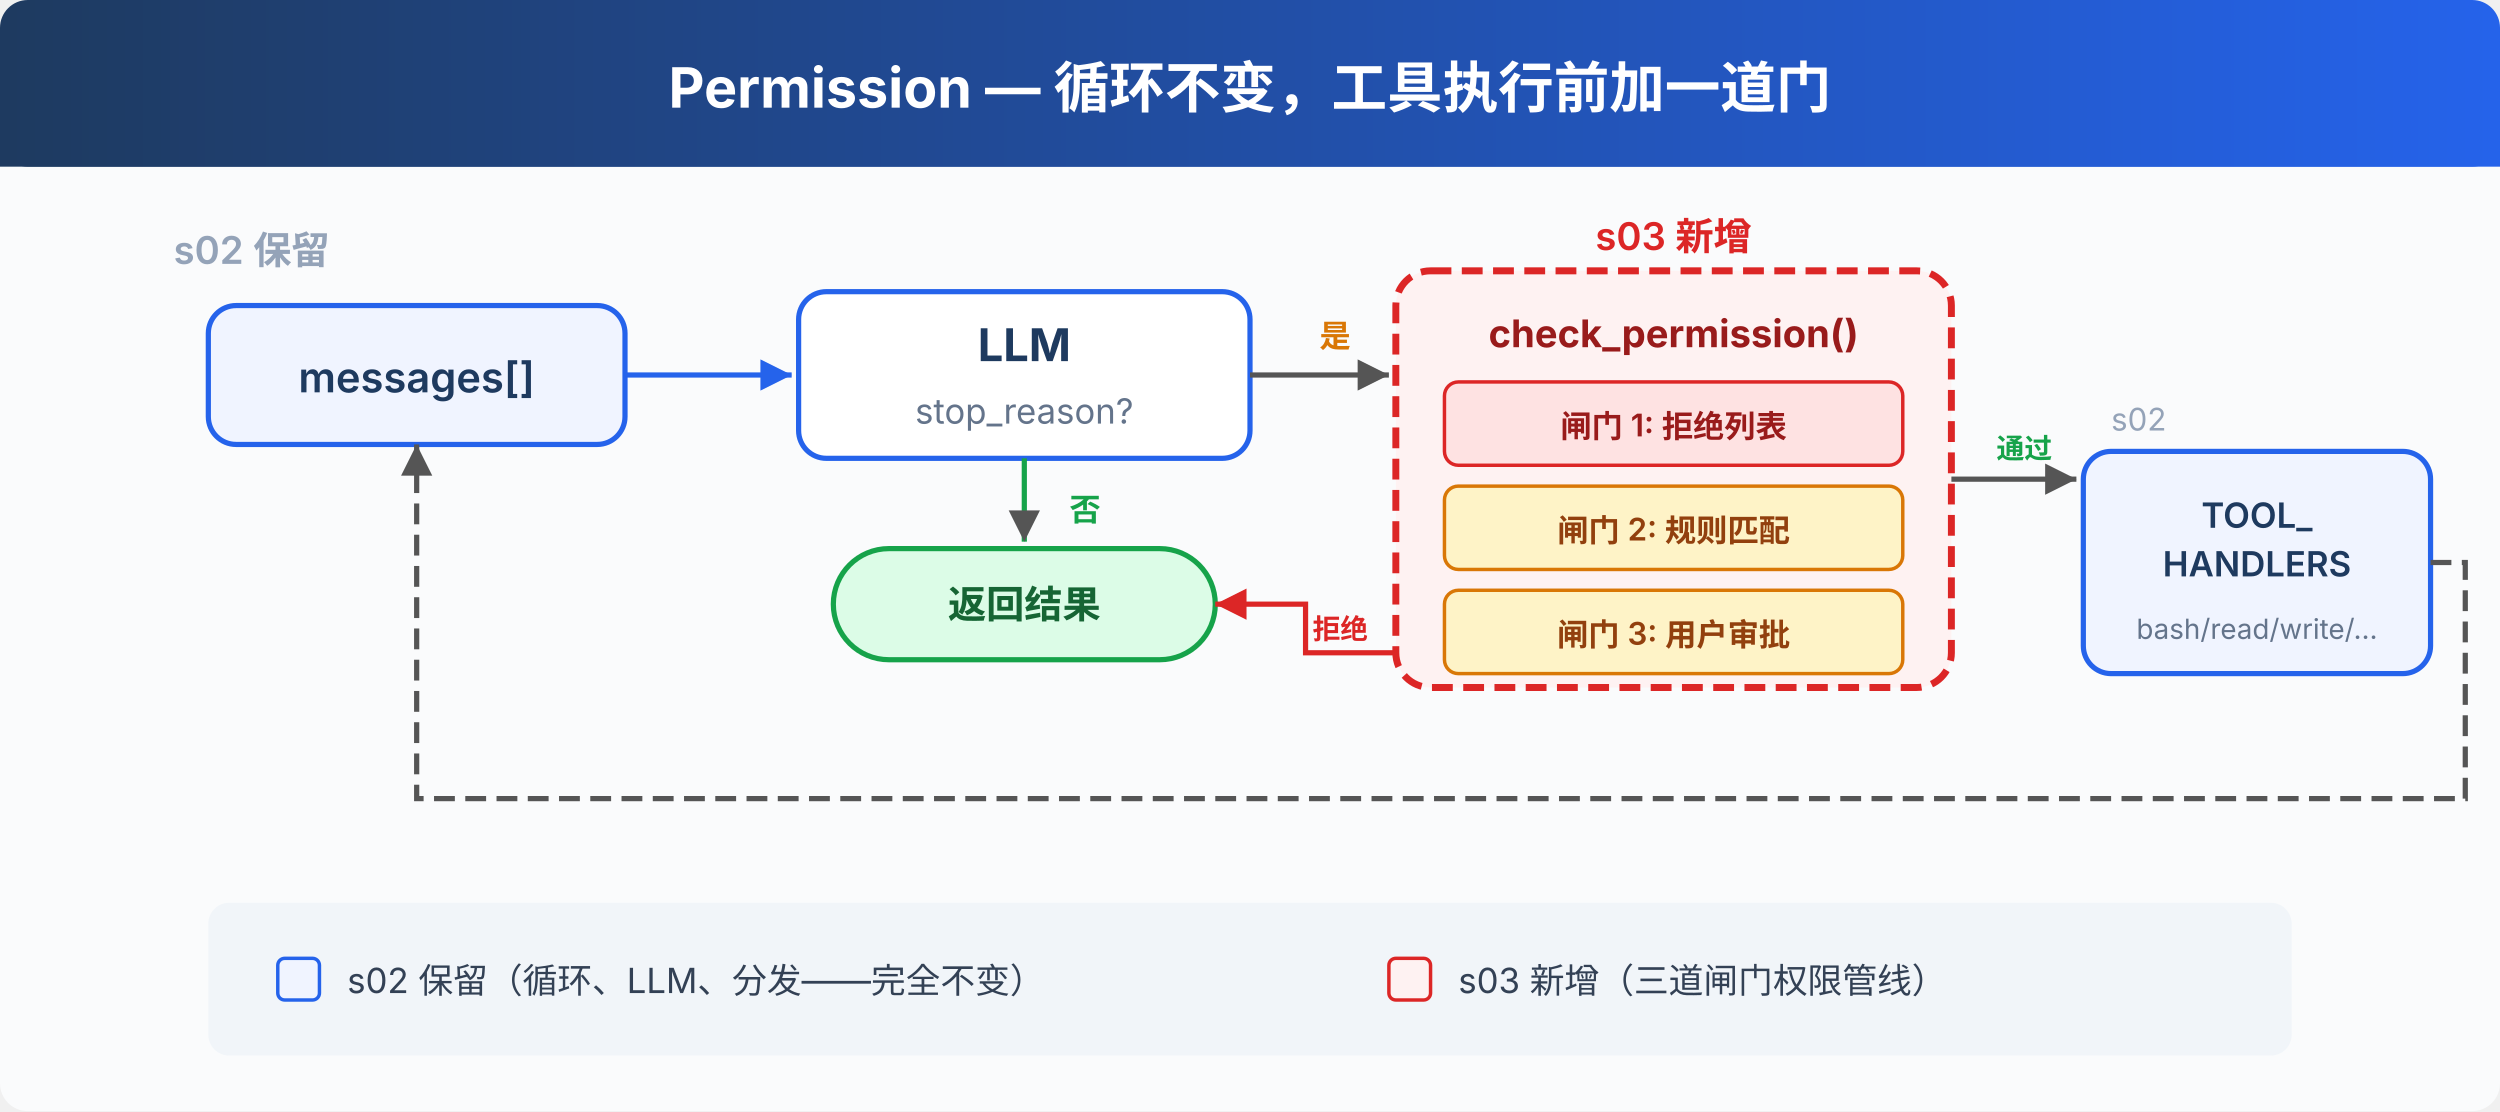
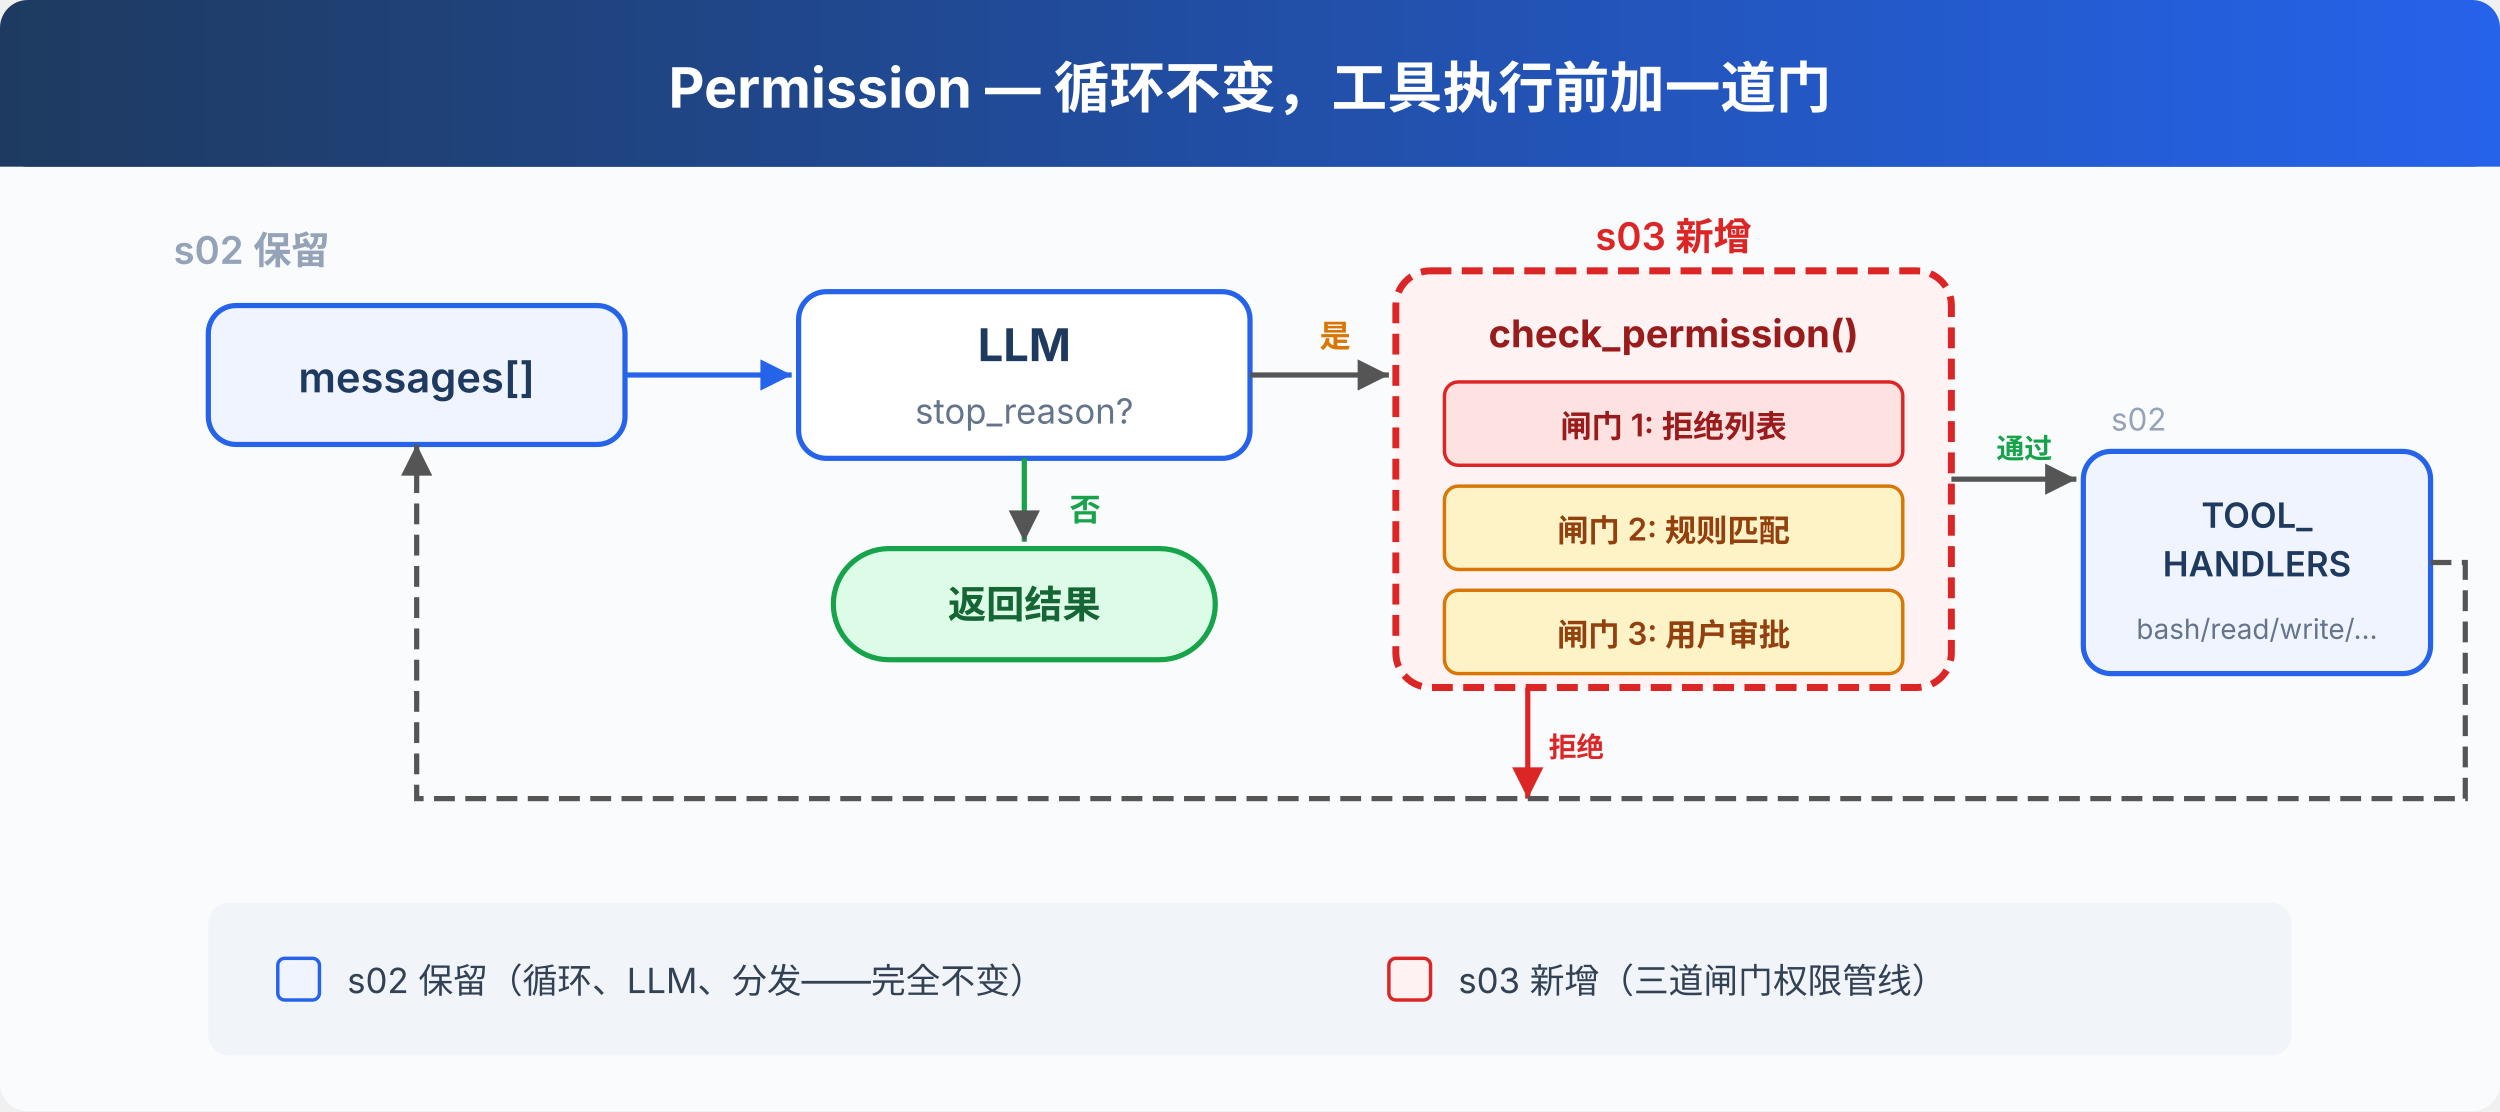
<svg xmlns="http://www.w3.org/2000/svg" viewBox="0 0 720 320" font-family="system-ui, -apple-system, sans-serif">
  <defs>
    <marker id="arrow" viewBox="0 0 10 10" refX="10" refY="5" markerWidth="6" markerHeight="6" orient="auto-start-reverse">
      <path d="M 0 0 L 10 5 L 0 10 z" fill="#555" />
    </marker>
    <marker id="arrow-blue" viewBox="0 0 10 10" refX="10" refY="5" markerWidth="6" markerHeight="6" orient="auto-start-reverse">
      <path d="M 0 0 L 10 5 L 0 10 z" fill="#2563eb" />
    </marker>
    <marker id="arrow-red" viewBox="0 0 10 10" refX="10" refY="5" markerWidth="6" markerHeight="6" orient="auto-start-reverse">
      <path d="M 0 0 L 10 5 L 0 10 z" fill="#dc2626" />
    </marker>
    <linearGradient id="header" x1="0" y1="0" x2="1" y2="0">
      <stop offset="0%" stop-color="#1e3a5f" />
      <stop offset="100%" stop-color="#2563eb" />
    </linearGradient>
  </defs>
  <rect width="720" height="320" fill="#fafbfc" rx="8" />
  <rect x="0" y="0" width="720" height="48" fill="url(#header)" rx="8" />
  <rect x="0" y="40" width="720" height="8" fill="url(#header)" />
  <text x="360" y="31" fill="#fff" font-size="16" font-weight="700" text-anchor="middle">Permission — 循环不变，工具执行前加一道门</text>
  <text x="50" y="76" fill="#94a3b8" font-size="11" font-weight="600">s02 保留</text>
  <rect x="60" y="88" width="120" height="40" rx="8" fill="#f0f4ff" stroke="#2563eb" stroke-width="1.5" />
  <text x="120" y="113" fill="#1e3a5f" font-size="12" font-weight="600" text-anchor="middle">messages[]</text>
  <line x1="180" y1="108" x2="228" y2="108" stroke="#2563eb" stroke-width="1.5" marker-end="url(#arrow-blue)" />
  <rect x="230" y="84" width="130" height="48" rx="8" fill="#fff" stroke="#2563eb" stroke-width="1.5" />
  <text x="295" y="104" fill="#1e3a5f" font-size="13" font-weight="700" text-anchor="middle">LLM</text>
  <text x="295" y="122" fill="#64748b" font-size="10" text-anchor="middle">stop_reason?</text>
  <line x1="295" y1="132" x2="295" y2="156" stroke="#16a34a" stroke-width="1.5" marker-end="url(#arrow)" />
  <text x="308" y="150" fill="#16a34a" font-size="9" font-weight="600">否</text>
  <rect x="240" y="158" width="110" height="32" rx="16" fill="#dcfce7" stroke="#16a34a" stroke-width="1.5" />
  <text x="295" y="178" fill="#166534" font-size="11" font-weight="600" text-anchor="middle">返回结果</text>
  <line x1="360" y1="108" x2="400" y2="108" stroke="#555" stroke-width="1.5" marker-end="url(#arrow)" />
  <text x="380" y="100" fill="#d97706" font-size="9" font-weight="600">是</text>
  <text x="482" y="72" fill="#dc2626" font-size="11" font-weight="600" text-anchor="middle">s03 新增</text>
  <rect x="402" y="78" width="160" height="120" rx="10" fill="#fef2f2" stroke="#dc2626" stroke-width="2" stroke-dasharray="6,3" />
  <text x="482" y="100" fill="#991b1b" font-size="11" font-weight="700" text-anchor="middle">check_permission()</text>
  <rect x="416" y="110" width="132" height="24" rx="4" fill="#fee2e2" stroke="#dc2626" stroke-width="1" />
  <text x="482" y="126" fill="#991b1b" font-size="9" font-weight="600" text-anchor="middle">闸门 1: 拒绝列表</text>
  <rect x="416" y="140" width="132" height="24" rx="4" fill="#fef3c7" stroke="#d97706" stroke-width="1" />
  <text x="482" y="156" fill="#92400e" font-size="9" font-weight="600" text-anchor="middle">闸门 2: 规则匹配</text>
  <rect x="416" y="170" width="132" height="24" rx="4" fill="#fef3c7" stroke="#d97706" stroke-width="1" />
  <text x="482" y="186" fill="#92400e" font-size="9" font-weight="600" text-anchor="middle">闸门 3: 用户审批</text>
-   <path d="M 402 188 L 376 188 L 376 174 L 350 174" fill="none" stroke="#dc2626" stroke-width="1.5" marker-end="url(#arrow-red)" />
-   <text x="378" y="184" fill="#dc2626" font-size="8" font-weight="600">拒绝</text>
+   <path d="M 440 198 L 440 230" fill="none" stroke="#dc2626" stroke-width="1.5" marker-end="url(#arrow-red)" />
+   <text x="446" y="218" fill="#dc2626" font-size="8" font-weight="600">拒绝</text>
  <line x1="562" y1="138" x2="598" y2="138" stroke="#555" stroke-width="1.5" marker-end="url(#arrow)" />
  <text x="575" y="132" fill="#16a34a" font-size="8" font-weight="600">通过</text>
  <text x="608" y="124" fill="#94a3b8" font-size="9">s02</text>
  <rect x="600" y="130" width="100" height="64" rx="8" fill="#f0f4ff" stroke="#2563eb" stroke-width="1.5" />
  <text x="650" y="152" fill="#1e3a5f" font-size="10" font-weight="600" text-anchor="middle">TOOL_</text>
  <text x="650" y="166" fill="#1e3a5f" font-size="10" font-weight="600" text-anchor="middle">HANDLERS</text>
  <text x="650" y="184" fill="#64748b" font-size="8" text-anchor="middle">bash/read/write/...</text>
  <path d="M 700 162 L 710 162 L 710 230 L 120 230 L 120 128" fill="none" stroke="#555" stroke-width="1.5" marker-end="url(#arrow)" stroke-dasharray="6,3" />
  <rect x="60" y="260" width="600" height="44" rx="6" fill="#f1f5f9" />
  <rect x="80" y="276" width="12" height="12" rx="2" fill="#f0f4ff" stroke="#2563eb" stroke-width="1" />
  <text x="100" y="286" fill="#334155" font-size="10">s02 保留（循环、LLM、分发——完全不变）</text>
  <rect x="400" y="276" width="12" height="12" rx="2" fill="#fef2f2" stroke="#dc2626" stroke-width="1" />
  <text x="420" y="286" fill="#334155" font-size="10">s03 新增（三道闸门权限管线）</text>
</svg>
